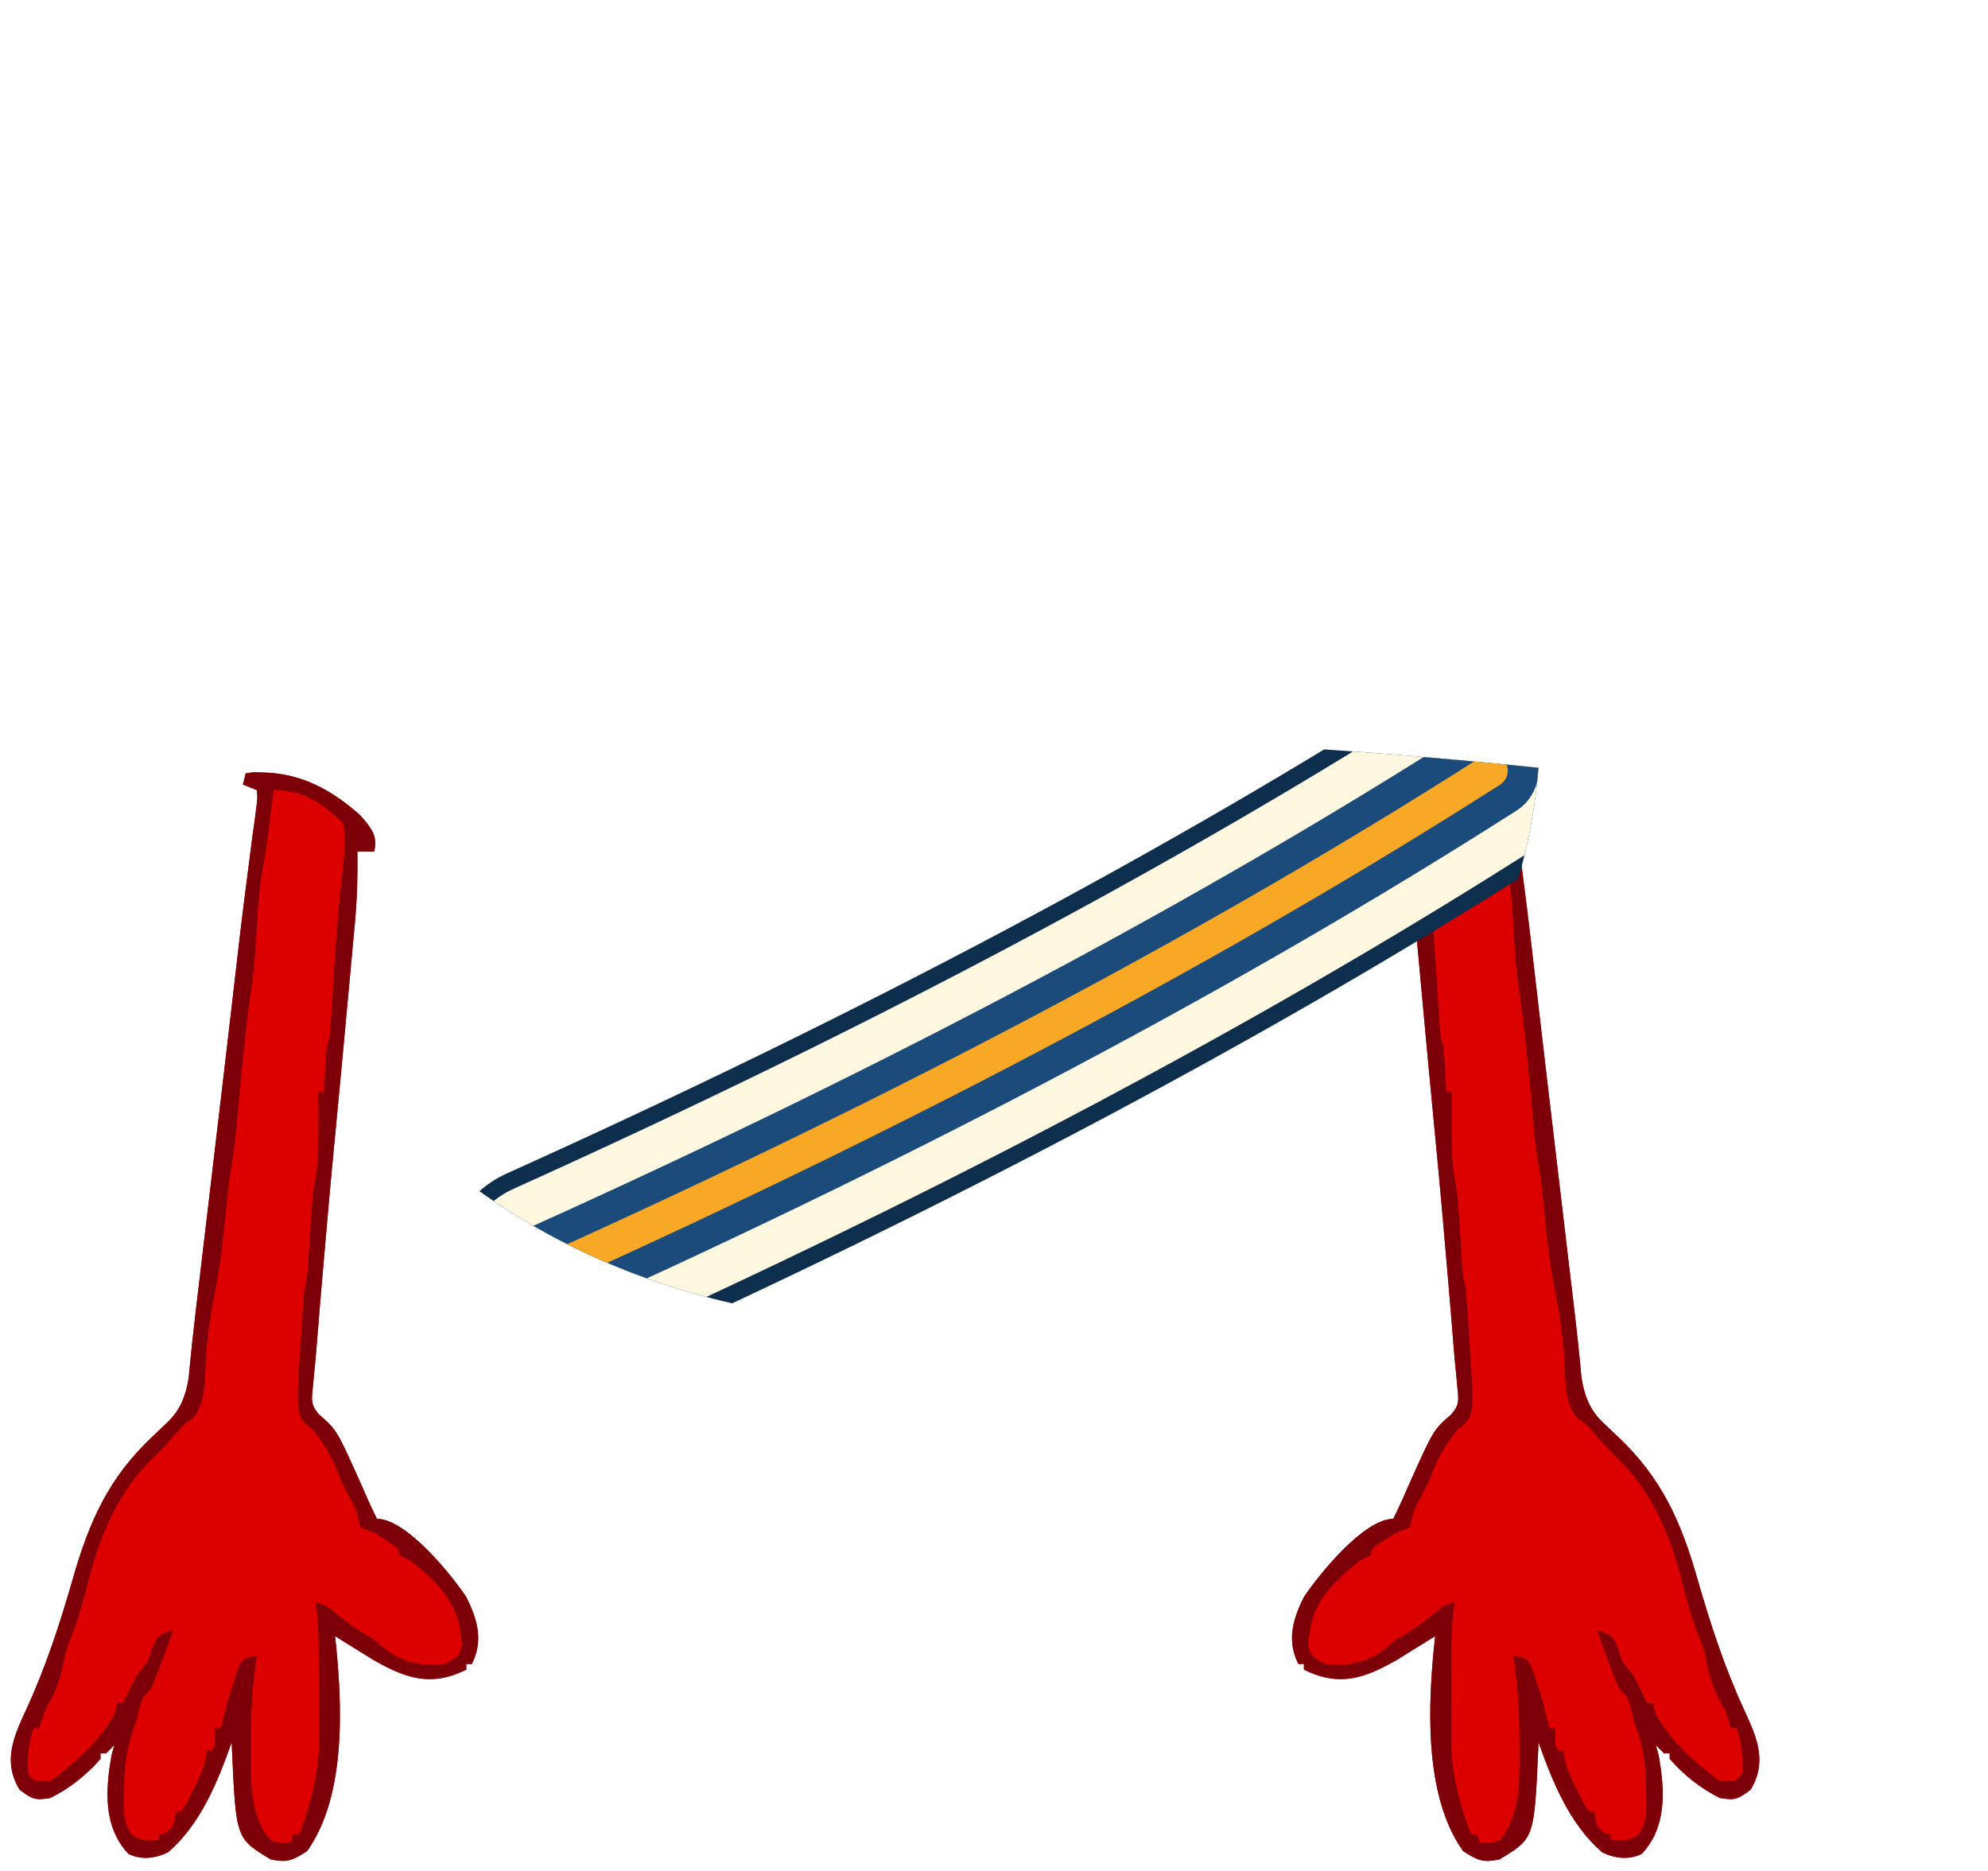
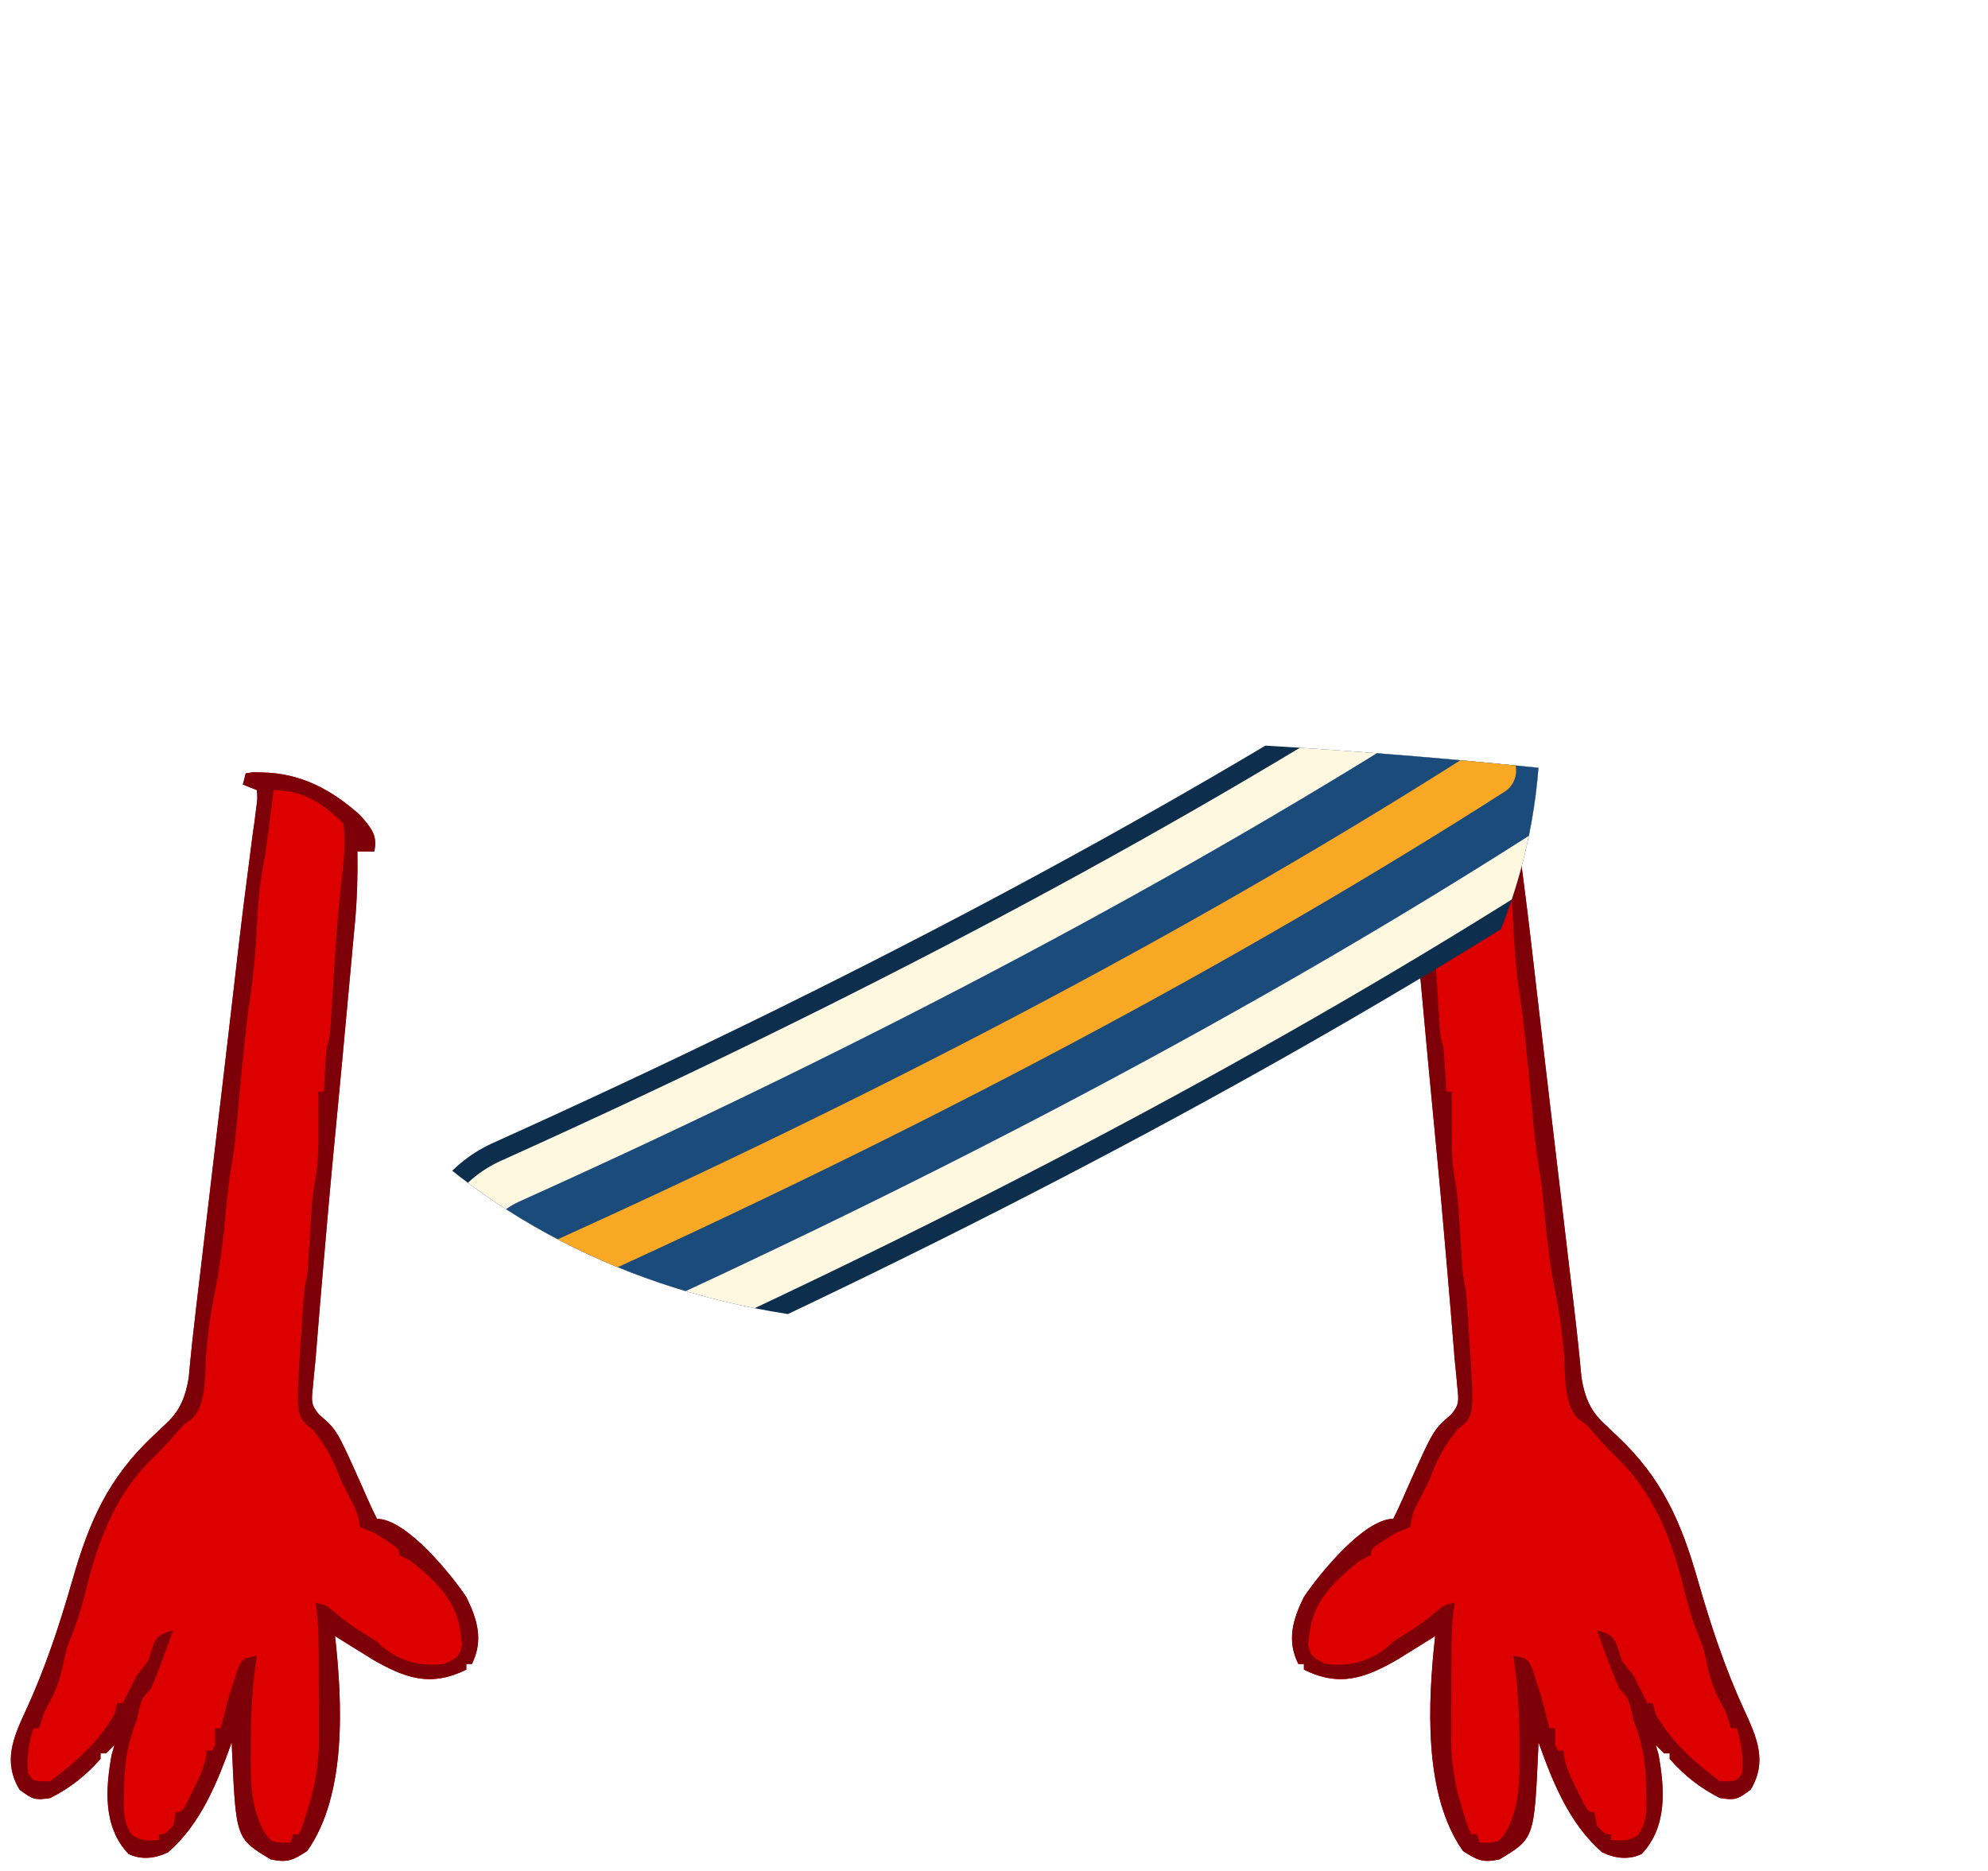
<svg xmlns="http://www.w3.org/2000/svg" viewBox="0 0 712 670">
  <g transform="translate(0,273)">
    <g transform="translate(175,0) scale(-1,1)">
      <path d="M0 0 C1.15 -0.04 2.3 -0.07 3.48 -0.11 C3.94 -0.04 3.94 -0.04 6.25 0.31 C6.41 0.97 6.41 0.97 7.25 4.31 C5.6 4.97 3.95 5.63 2.25 6.31 C2 9.26 2 9.26 2.54 13.21 C2.73 14.74 2.93 16.27 3.13 17.86 C3.38 19.59 3.62 21.33 3.88 23.12 C4.25 26.02 4.62 28.92 4.99 31.82 C5.27 33.98 5.55 36.15 5.83 38.32 C7.69 52.48 9.3 66.67 10.93 80.86 C11.89 89.14 12.86 97.42 13.83 105.7 C14.03 107.38 14.23 109.06 14.43 110.8 C17.04 133.07 19.68 155.34 22.33 177.62 C22.42 178.37 22.42 178.37 22.88 182.21 C23.22 185.11 23.57 188.01 23.91 190.91 C24.94 199.53 25.88 208.15 26.66 216.8 C27.75 223.31 29.61 228.35 34.45 232.9 C35.27 233.68 36.09 234.47 36.93 235.28 C37.78 236.08 38.62 236.87 39.5 237.69 C55.39 252.67 62.28 268.15 68.25 289.06 C72.89 305.2 78 320.81 85.06 336.06 C89.58 345.84 93.22 354.36 87.25 364.31 C82.67 367.74 81.77 368.19 76.25 367.31 C69.24 363.81 63.44 359.19 58.25 353.31 C58.25 352.65 58.25 351.99 58.25 351.31 C57.59 351.31 56.93 351.31 56.25 351.31 C55.26 350.32 54.27 349.33 53.25 348.31 C53.58 349.45 53.91 350.58 54.25 351.75 C56.48 364.16 57.42 377.55 48.25 387.31 C43.67 389.6 38.51 388.93 34.06 386.75 C22.32 376.58 16.36 361.64 11.25 347.31 C11.21 348.38 11.18 349.44 11.14 350.54 C9.72 381.83 9.72 381.83 -2.75 389.31 C-8.86 390.54 -10.57 389.6 -15.75 386.31 C-30.1 366.14 -28.33 332.73 -25.75 309.31 C-26.94 310.06 -28.14 310.81 -29.37 311.58 C-30.96 312.56 -32.55 313.55 -34.19 314.56 C-35.75 315.54 -37.32 316.51 -38.93 317.52 C-50.77 324.39 -59.98 327.7 -72.75 321.31 C-72.75 320.65 -72.75 319.99 -72.75 319.31 C-73.41 319.31 -74.07 319.31 -74.75 319.31 C-78.94 310.94 -76.77 303.36 -72.75 295.31 C-67.26 287.1 -51.21 267.31 -40.75 267.31 C-38.52 262.86 -36.56 258.31 -34.56 253.75 C-26.31 235.4 -26.31 235.4 -20.04 229.97 C-16.99 226.43 -17.32 224.84 -17.79 220.25 C-17.86 219.49 -17.86 219.49 -18.21 215.66 C-18.39 213.89 -18.57 212.13 -18.75 210.31 C-18.92 208.23 -19.09 206.15 -19.26 204.07 C-19.83 196.84 -20.44 189.61 -21.06 182.38 C-21.12 181.72 -21.12 181.72 -21.4 178.41 C-22.75 162.54 -24.15 146.67 -25.69 130.81 C-27.37 113.42 -29 96.02 -30.58 78.62 C-30.86 75.61 -31.14 72.6 -31.41 69.6 C-31.81 65.35 -32.19 61.11 -32.58 56.86 C-32.7 55.6 -32.82 54.34 -32.94 53.04 C-33.67 44.78 -33.88 36.61 -33.75 28.31 C-35.73 28.31 -37.71 28.31 -39.75 28.31 C-41.2 22.5 -38.45 19.57 -34.75 15.31 C-24.71 6.31 -13.7 0.29 0 0 Z " fill="#DC0000" transform="translate(80.75,3.6875)" />
      <path d="M0 0 C1.15 -0.04 2.3 -0.07 3.48 -0.11 C3.94 -0.04 3.94 -0.04 6.25 0.31 C6.41 0.97 6.41 0.97 7.25 4.31 C5.6 4.97 3.95 5.63 2.25 6.31 C2 9.26 2 9.26 2.54 13.21 C2.73 14.74 2.93 16.27 3.13 17.86 C3.38 19.59 3.62 21.33 3.88 23.12 C4.25 26.02 4.62 28.92 4.99 31.82 C5.27 33.98 5.55 36.15 5.83 38.32 C7.69 52.48 9.3 66.67 10.93 80.86 C11.89 89.14 12.86 97.42 13.83 105.7 C14.03 107.38 14.23 109.06 14.43 110.8 C17.04 133.07 19.68 155.34 22.33 177.62 C22.42 178.37 22.42 178.37 22.88 182.21 C23.22 185.11 23.57 188.01 23.91 190.91 C24.94 199.53 25.88 208.15 26.66 216.8 C27.75 223.31 29.61 228.35 34.45 232.9 C35.27 233.68 36.09 234.47 36.93 235.28 C37.78 236.08 38.62 236.87 39.5 237.69 C55.39 252.67 62.28 268.15 68.25 289.06 C72.89 305.2 78 320.81 85.06 336.06 C89.58 345.84 93.22 354.36 87.25 364.31 C82.67 367.74 81.77 368.19 76.25 367.31 C69.24 363.81 63.44 359.19 58.25 353.31 C58.25 352.65 58.25 351.99 58.25 351.31 C57.59 351.31 56.93 351.31 56.25 351.31 C55.26 350.32 54.27 349.33 53.25 348.31 C53.58 349.45 53.91 350.58 54.25 351.75 C56.48 364.16 57.42 377.55 48.25 387.31 C43.67 389.6 38.51 388.93 34.06 386.75 C22.32 376.58 16.36 361.64 11.25 347.31 C11.21 348.38 11.18 349.44 11.14 350.54 C9.72 381.83 9.72 381.83 -2.75 389.31 C-8.86 390.54 -10.57 389.6 -15.75 386.31 C-30.1 366.14 -28.33 332.73 -25.75 309.31 C-26.94 310.06 -28.14 310.81 -29.37 311.58 C-30.96 312.56 -32.55 313.55 -34.19 314.56 C-35.75 315.54 -37.32 316.51 -38.93 317.52 C-50.77 324.39 -59.98 327.7 -72.75 321.31 C-72.75 320.65 -72.75 319.99 -72.75 319.31 C-73.41 319.31 -74.07 319.31 -74.75 319.31 C-78.94 310.94 -76.77 303.36 -72.75 295.31 C-67.26 287.1 -51.21 267.31 -40.75 267.31 C-38.52 262.86 -36.56 258.31 -34.56 253.75 C-26.31 235.4 -26.31 235.4 -20.04 229.97 C-16.99 226.43 -17.32 224.84 -17.79 220.25 C-17.86 219.49 -17.86 219.49 -18.21 215.66 C-18.39 213.89 -18.57 212.13 -18.75 210.31 C-18.92 208.23 -19.09 206.15 -19.26 204.07 C-19.83 196.84 -20.44 189.61 -21.06 182.38 C-21.12 181.72 -21.12 181.72 -21.4 178.41 C-22.75 162.54 -24.15 146.67 -25.69 130.81 C-27.37 113.42 -29 96.02 -30.58 78.62 C-30.86 75.61 -31.14 72.6 -31.41 69.6 C-31.81 65.35 -32.19 61.11 -32.58 56.86 C-32.7 55.6 -32.82 54.34 -32.94 53.04 C-33.67 44.78 -33.88 36.61 -33.75 28.31 C-35.73 28.31 -37.71 28.31 -39.75 28.31 C-41.2 22.5 -38.45 19.57 -34.75 15.31 C-24.71 6.31 -13.7 0.29 0 0 Z M-28.75 18.31 C-29.75 25.74 -28.68 33.47 -27.83 40.88 C-26.52 53 -25.76 65.16 -25 77.33 C-24.81 80.24 -24.62 83.15 -24.43 86.06 C-24.33 87.77 -24.22 89.48 -24.11 91.23 C-23.75 95.31 -23.75 95.31 -22.75 98.31 C-22.52 101.04 -22.34 103.77 -22.19 106.5 C-22.1 107.96 -22.02 109.42 -21.93 110.92 C-21.87 112.04 -21.81 113.16 -21.75 114.31 C-21.09 114.31 -20.43 114.31 -19.75 114.31 C-19.77 116.27 -19.79 118.23 -19.81 120.25 C-19.81 139.19 -19.81 139.19 -18.26 148.13 C-17.73 151.45 -17.46 154.71 -17.25 158.07 C-17.17 159.33 -17.09 160.6 -17 161.9 C-16.83 164.56 -16.67 167.21 -16.5 169.86 C-16.42 171.12 -16.34 172.39 -16.25 173.69 C-16.21 174.27 -16.21 174.27 -16.03 177.18 C-15.75 180.31 -15.75 180.31 -14.75 185.31 C-14.29 190.28 -14 195.27 -13.69 200.25 C-13.6 201.59 -13.51 202.93 -13.41 204.31 C-11.71 230.69 -11.71 230.69 -17.75 235.31 C-22.31 240.99 -25.35 246.43 -27.75 253.31 C-29.27 256.39 -30.84 259.44 -32.45 262.48 C-33.75 265.31 -33.75 265.31 -34.75 270.31 C-36.4 270.97 -38.05 271.63 -39.75 272.31 C-48.75 277.92 -48.75 277.92 -48.75 280.31 C-50.07 280.97 -51.39 281.63 -52.75 282.31 C-61.65 289.43 -69.39 296.58 -70.75 308.31 C-70.91 309.57 -71.08 310.83 -71.25 312.12 C-70.53 316.74 -68.95 317.47 -64.75 319.31 C-55.51 320.42 -47.35 317.91 -40.75 311.31 C-39.01 310.14 -37.23 309.02 -35.44 307.94 C-31.91 305.76 -28.98 303.65 -25.81 300.94 C-22.75 298.31 -22.75 298.31 -18.75 297.31 C-18.91 298.4 -19.07 299.48 -19.24 300.6 C-19.82 305.97 -19.91 311.28 -19.92 316.68 C-19.92 317.75 -19.92 318.83 -19.93 319.94 C-19.93 322.2 -19.94 324.46 -19.94 326.73 C-19.94 330.17 -19.96 333.61 -19.97 337.05 C-19.98 339.26 -19.98 341.47 -19.98 343.68 C-19.99 344.7 -19.99 345.71 -20 346.76 C-19.97 355.67 -18.36 363.85 -15.69 372.31 C-15.35 373.41 -15 374.5 -14.65 375.62 C-13.75 378.31 -13.75 378.31 -12.75 380.31 C-12.09 380.31 -11.43 380.31 -10.75 380.31 C-10.59 380.81 -10.59 380.81 -9.75 383.31 C-2.84 383.31 -2.84 383.31 0.25 378.31 C4.72 369.21 4.44 360.51 4.44 350.56 C4.44 349.87 4.44 349.87 4.44 346.37 C4.39 336.22 3.79 326.36 2.25 316.31 C7.25 317.31 7.25 317.31 8.98 320.85 C9.22 321.59 9.22 321.59 10.44 325.38 C10.93 326.85 11.41 328.33 11.92 329.85 C12.81 332.83 13.6 335.84 14.3 338.87 C14.46 339.44 14.46 339.44 15.25 342.31 C15.91 342.31 16.57 342.31 17.25 342.31 C17.25 344.29 17.25 346.27 17.25 348.31 C17.58 348.97 17.91 349.63 18.25 350.31 C18.91 350.31 19.57 350.31 20.25 350.31 C20.33 351.13 20.42 351.95 20.5 352.79 C21.43 357.17 23.18 360.69 25.19 364.69 C25.9 366.12 26.61 367.55 27.34 369.02 C29.25 372.31 29.25 372.31 31.25 372.31 C31.58 373.96 31.91 375.61 32.25 377.31 C35.25 380.31 35.25 380.31 37.25 380.31 C37.25 380.97 37.25 381.63 37.25 382.31 C41.27 382.71 43.52 382.79 46.95 380.54 C50.37 375.74 49.95 370.98 49.81 365.31 C49.8 364.19 49.79 363.06 49.77 361.91 C49.56 353.7 48.25 346.99 45.25 339.31 C44.9 337.79 44.55 336.26 44.19 334.69 C43.25 331.31 43.25 331.31 40.25 328.31 C37.28 321.43 34.78 314.37 32.25 307.31 C39.37 308.74 38.85 311.81 41.25 318.31 C42.56 320 43.89 321.67 45.25 323.31 C46.12 325.07 46.98 326.82 47.88 328.62 C48.27 329.4 48.27 329.4 50.25 333.31 C50.91 333.31 51.57 333.31 52.25 333.31 C52.58 334.63 52.91 335.95 53.25 337.31 C58.95 347.29 67.11 354.46 76.25 361.31 C82.25 361.31 82.25 361.31 84.25 358.31 C84.63 352.64 83.99 347.73 82.25 342.31 C81.59 342.31 80.93 342.31 80.25 342.31 C79.57 340.32 78.91 338.32 78.25 336.31 C77.85 335.56 77.85 335.56 75.81 331.75 C73.25 326.77 72.12 321.9 70.99 316.45 C70.25 313.31 70.25 313.31 68.38 308.69 C65.79 302.15 64.12 295.52 62.4 288.7 C58.16 272.51 51.54 256.98 39.25 245.31 C36.42 242.55 33.8 239.78 31.25 236.75 C28.25 233.31 28.25 233.31 25.5 231.56 C20.03 226.09 20.98 215.2 20.38 207.94 C19.75 200.58 18.8 193.48 17.31 186.25 C15.31 176.41 14.21 166.6 13.29 156.61 C12.77 151.05 12.18 145.57 11.22 140.07 C10.33 134.8 9.75 129.63 9.31 124.31 C8.55 115.47 7.69 106.64 6.75 97.81 C6.63 96.68 6.51 95.55 6.39 94.38 C5.78 88.71 5.08 83.06 4.22 77.42 C2.95 68.73 2.52 60.02 2.04 51.26 C1.59 43.79 0.68 36.67 -0.75 29.31 C-1.35 25.26 -1.86 21.19 -2.38 17.12 C-2.44 16.6 -2.44 16.6 -2.78 13.95 C-3.11 11.41 -3.43 8.86 -3.75 6.31 C-14.28 6.31 -21.48 11.04 -28.75 18.31 Z " fill="#7D0008" transform="translate(80.75,3.6875)" />
    </g>
    <g transform="translate(459,0)">
      <path d="M0 0 C1.15 -0.04 2.3 -0.07 3.48 -0.11 C3.94 -0.04 3.94 -0.04 6.25 0.31 C6.41 0.97 6.41 0.97 7.25 4.31 C5.6 4.97 3.95 5.63 2.25 6.31 C2 9.26 2 9.26 2.54 13.21 C2.73 14.74 2.93 16.27 3.13 17.86 C3.38 19.59 3.62 21.33 3.88 23.12 C4.25 26.02 4.62 28.92 4.99 31.82 C5.27 33.98 5.55 36.15 5.83 38.32 C7.69 52.48 9.3 66.67 10.93 80.86 C11.89 89.14 12.86 97.42 13.83 105.7 C14.03 107.38 14.23 109.06 14.43 110.8 C17.04 133.07 19.68 155.34 22.33 177.62 C22.42 178.37 22.42 178.37 22.88 182.21 C23.22 185.11 23.57 188.01 23.91 190.91 C24.94 199.53 25.88 208.15 26.66 216.8 C27.75 223.31 29.61 228.35 34.45 232.9 C35.27 233.68 36.09 234.47 36.93 235.28 C37.78 236.08 38.62 236.87 39.5 237.69 C55.39 252.67 62.28 268.15 68.25 289.06 C72.89 305.2 78 320.81 85.06 336.06 C89.58 345.84 93.22 354.36 87.25 364.31 C82.67 367.74 81.77 368.19 76.25 367.31 C69.24 363.81 63.44 359.19 58.25 353.31 C58.25 352.65 58.25 351.99 58.25 351.31 C57.59 351.31 56.93 351.31 56.25 351.31 C55.26 350.32 54.27 349.33 53.25 348.31 C53.58 349.45 53.91 350.58 54.25 351.75 C56.48 364.16 57.42 377.55 48.25 387.31 C43.67 389.6 38.51 388.93 34.06 386.75 C22.32 376.58 16.36 361.64 11.25 347.31 C11.21 348.38 11.18 349.44 11.14 350.54 C9.72 381.83 9.72 381.83 -2.75 389.31 C-8.86 390.54 -10.57 389.6 -15.75 386.31 C-30.1 366.14 -28.33 332.73 -25.75 309.31 C-26.94 310.06 -28.14 310.81 -29.37 311.58 C-30.96 312.56 -32.55 313.55 -34.19 314.56 C-35.75 315.54 -37.32 316.51 -38.93 317.52 C-50.77 324.39 -59.98 327.7 -72.75 321.31 C-72.75 320.65 -72.75 319.99 -72.75 319.31 C-73.41 319.31 -74.07 319.31 -74.75 319.31 C-78.94 310.94 -76.77 303.36 -72.75 295.31 C-67.26 287.1 -51.21 267.31 -40.75 267.31 C-38.52 262.86 -36.56 258.31 -34.56 253.75 C-26.31 235.4 -26.31 235.4 -20.04 229.97 C-16.99 226.43 -17.32 224.84 -17.79 220.25 C-17.86 219.49 -17.86 219.49 -18.21 215.66 C-18.39 213.89 -18.57 212.13 -18.75 210.31 C-18.92 208.23 -19.09 206.15 -19.26 204.07 C-19.83 196.84 -20.44 189.61 -21.06 182.38 C-21.12 181.72 -21.12 181.72 -21.4 178.41 C-22.75 162.54 -24.15 146.67 -25.69 130.81 C-27.37 113.42 -29 96.02 -30.58 78.62 C-30.86 75.61 -31.14 72.6 -31.41 69.6 C-31.81 65.35 -32.19 61.11 -32.58 56.86 C-32.7 55.6 -32.82 54.34 -32.94 53.04 C-33.67 44.78 -33.88 36.61 -33.75 28.31 C-35.73 28.31 -37.71 28.31 -39.75 28.31 C-41.2 22.5 -38.45 19.57 -34.75 15.31 C-24.71 6.31 -13.7 0.29 0 0 Z " fill="#DC0000" transform="translate(80.75,3.6875)" />
      <path d="M0 0 C1.15 -0.04 2.3 -0.07 3.48 -0.11 C3.94 -0.04 3.94 -0.04 6.25 0.31 C6.41 0.97 6.41 0.97 7.25 4.31 C5.6 4.97 3.95 5.63 2.25 6.31 C2 9.26 2 9.26 2.54 13.21 C2.73 14.74 2.93 16.27 3.13 17.86 C3.38 19.59 3.62 21.33 3.88 23.12 C4.25 26.02 4.62 28.92 4.99 31.82 C5.27 33.98 5.55 36.15 5.83 38.32 C7.69 52.48 9.3 66.67 10.93 80.86 C11.89 89.14 12.86 97.42 13.83 105.7 C14.03 107.38 14.23 109.06 14.43 110.8 C17.04 133.07 19.68 155.34 22.33 177.62 C22.42 178.37 22.42 178.37 22.88 182.21 C23.22 185.11 23.57 188.01 23.91 190.91 C24.94 199.53 25.88 208.15 26.66 216.8 C27.75 223.31 29.61 228.35 34.45 232.9 C35.27 233.68 36.09 234.47 36.93 235.28 C37.78 236.08 38.62 236.87 39.5 237.69 C55.39 252.67 62.28 268.15 68.25 289.06 C72.89 305.2 78 320.81 85.06 336.06 C89.58 345.84 93.22 354.36 87.25 364.31 C82.67 367.74 81.77 368.19 76.25 367.31 C69.24 363.81 63.44 359.19 58.25 353.31 C58.25 352.65 58.25 351.99 58.25 351.31 C57.59 351.31 56.93 351.31 56.25 351.31 C55.26 350.32 54.27 349.33 53.25 348.31 C53.58 349.45 53.91 350.58 54.25 351.75 C56.48 364.16 57.42 377.55 48.25 387.31 C43.67 389.6 38.51 388.93 34.06 386.75 C22.32 376.58 16.36 361.64 11.25 347.31 C11.21 348.38 11.18 349.44 11.14 350.54 C9.72 381.83 9.72 381.83 -2.75 389.31 C-8.86 390.54 -10.57 389.6 -15.75 386.31 C-30.1 366.14 -28.33 332.73 -25.75 309.31 C-26.94 310.06 -28.14 310.81 -29.37 311.58 C-30.96 312.56 -32.55 313.55 -34.19 314.56 C-35.75 315.54 -37.32 316.51 -38.93 317.52 C-50.77 324.39 -59.98 327.7 -72.75 321.31 C-72.75 320.65 -72.75 319.99 -72.75 319.31 C-73.41 319.31 -74.07 319.31 -74.75 319.31 C-78.94 310.94 -76.77 303.36 -72.75 295.31 C-67.26 287.1 -51.21 267.31 -40.75 267.31 C-38.52 262.86 -36.56 258.31 -34.56 253.75 C-26.31 235.4 -26.31 235.4 -20.04 229.97 C-16.99 226.43 -17.32 224.84 -17.79 220.25 C-17.86 219.49 -17.86 219.49 -18.21 215.66 C-18.39 213.89 -18.57 212.13 -18.75 210.31 C-18.92 208.23 -19.09 206.15 -19.26 204.07 C-19.83 196.84 -20.44 189.61 -21.06 182.38 C-21.12 181.72 -21.12 181.72 -21.4 178.41 C-22.75 162.54 -24.15 146.67 -25.69 130.81 C-27.37 113.42 -29 96.02 -30.58 78.62 C-30.86 75.61 -31.14 72.6 -31.41 69.6 C-31.81 65.35 -32.19 61.11 -32.58 56.86 C-32.7 55.6 -32.82 54.34 -32.94 53.04 C-33.67 44.78 -33.88 36.61 -33.75 28.31 C-35.73 28.31 -37.71 28.31 -39.75 28.31 C-41.2 22.5 -38.45 19.57 -34.75 15.31 C-24.71 6.31 -13.7 0.29 0 0 Z M-28.75 18.31 C-29.75 25.74 -28.68 33.47 -27.83 40.88 C-26.52 53 -25.76 65.16 -25 77.33 C-24.81 80.24 -24.62 83.15 -24.43 86.06 C-24.33 87.77 -24.22 89.48 -24.11 91.23 C-23.75 95.31 -23.75 95.31 -22.75 98.31 C-22.52 101.04 -22.34 103.77 -22.19 106.5 C-22.1 107.96 -22.02 109.42 -21.93 110.92 C-21.87 112.04 -21.81 113.16 -21.75 114.31 C-21.09 114.31 -20.43 114.31 -19.75 114.31 C-19.77 116.27 -19.79 118.23 -19.81 120.25 C-19.81 139.19 -19.81 139.19 -18.26 148.13 C-17.73 151.45 -17.46 154.71 -17.25 158.07 C-17.17 159.33 -17.09 160.6 -17 161.9 C-16.83 164.56 -16.67 167.21 -16.5 169.86 C-16.42 171.12 -16.34 172.39 -16.25 173.69 C-16.21 174.27 -16.21 174.27 -16.03 177.18 C-15.75 180.31 -15.75 180.31 -14.75 185.31 C-14.29 190.28 -14 195.27 -13.69 200.25 C-13.6 201.59 -13.51 202.93 -13.41 204.31 C-11.71 230.69 -11.71 230.69 -17.75 235.31 C-22.31 240.99 -25.35 246.43 -27.75 253.31 C-29.27 256.39 -30.84 259.44 -32.45 262.48 C-33.75 265.31 -33.75 265.31 -34.75 270.31 C-36.4 270.97 -38.05 271.63 -39.75 272.31 C-48.75 277.92 -48.75 277.92 -48.75 280.31 C-50.07 280.97 -51.39 281.63 -52.75 282.31 C-61.65 289.43 -69.39 296.58 -70.75 308.31 C-70.91 309.57 -71.08 310.83 -71.25 312.12 C-70.53 316.74 -68.95 317.47 -64.75 319.31 C-55.51 320.42 -47.35 317.91 -40.75 311.31 C-39.01 310.14 -37.23 309.02 -35.44 307.94 C-31.91 305.76 -28.98 303.65 -25.81 300.94 C-22.75 298.31 -22.75 298.31 -18.75 297.31 C-18.91 298.4 -19.07 299.48 -19.24 300.6 C-19.82 305.97 -19.91 311.28 -19.92 316.68 C-19.92 317.75 -19.92 318.83 -19.93 319.94 C-19.93 322.2 -19.94 324.46 -19.94 326.73 C-19.94 330.17 -19.96 333.61 -19.97 337.05 C-19.98 339.26 -19.98 341.47 -19.98 343.68 C-19.99 344.7 -19.99 345.71 -20 346.76 C-19.97 355.67 -18.36 363.85 -15.69 372.31 C-15.35 373.41 -15 374.5 -14.65 375.62 C-13.75 378.31 -13.75 378.31 -12.75 380.31 C-12.09 380.31 -11.43 380.31 -10.75 380.31 C-10.59 380.81 -10.59 380.81 -9.75 383.31 C-2.84 383.31 -2.84 383.31 0.25 378.31 C4.72 369.21 4.44 360.51 4.44 350.56 C4.44 349.87 4.44 349.87 4.44 346.37 C4.39 336.22 3.79 326.36 2.25 316.31 C7.25 317.31 7.25 317.31 8.98 320.85 C9.22 321.59 9.22 321.59 10.44 325.38 C10.93 326.85 11.41 328.33 11.92 329.85 C12.81 332.83 13.6 335.84 14.3 338.87 C14.46 339.44 14.46 339.44 15.25 342.31 C15.91 342.31 16.57 342.31 17.25 342.31 C17.25 344.29 17.25 346.27 17.25 348.31 C17.58 348.97 17.91 349.63 18.25 350.31 C18.91 350.31 19.57 350.31 20.25 350.31 C20.33 351.13 20.42 351.95 20.5 352.79 C21.43 357.17 23.18 360.69 25.19 364.69 C25.9 366.12 26.61 367.55 27.34 369.02 C29.25 372.31 29.25 372.31 31.25 372.31 C31.58 373.96 31.91 375.61 32.25 377.31 C35.25 380.31 35.25 380.31 37.25 380.31 C37.25 380.97 37.25 381.63 37.25 382.31 C41.27 382.71 43.52 382.79 46.95 380.54 C50.37 375.74 49.95 370.98 49.81 365.31 C49.8 364.19 49.79 363.06 49.77 361.91 C49.56 353.7 48.25 346.99 45.25 339.31 C44.9 337.79 44.55 336.26 44.19 334.69 C43.25 331.31 43.25 331.31 40.25 328.31 C37.28 321.43 34.78 314.37 32.25 307.31 C39.37 308.74 38.85 311.81 41.25 318.31 C42.56 320 43.89 321.67 45.25 323.31 C46.12 325.07 46.98 326.82 47.88 328.62 C48.27 329.4 48.27 329.4 50.25 333.31 C50.91 333.31 51.57 333.31 52.25 333.31 C52.58 334.63 52.91 335.95 53.25 337.31 C58.95 347.29 67.11 354.46 76.25 361.31 C82.25 361.31 82.25 361.31 84.25 358.31 C84.63 352.64 83.99 347.73 82.25 342.31 C81.59 342.31 80.93 342.31 80.25 342.31 C79.57 340.32 78.91 338.32 78.25 336.31 C77.85 335.56 77.85 335.56 75.81 331.75 C73.25 326.77 72.12 321.9 70.99 316.45 C70.25 313.31 70.25 313.31 68.38 308.69 C65.79 302.15 64.12 295.52 62.4 288.7 C58.16 272.51 51.54 256.98 39.25 245.31 C36.42 242.55 33.8 239.78 31.25 236.75 C28.25 233.31 28.25 233.31 25.5 231.56 C20.03 226.09 20.98 215.2 20.38 207.94 C19.75 200.58 18.8 193.48 17.31 186.25 C15.31 176.41 14.21 166.6 13.29 156.61 C12.77 151.05 12.18 145.57 11.22 140.07 C10.33 134.8 9.75 129.63 9.31 124.31 C8.55 115.47 7.69 106.64 6.75 97.81 C6.63 96.68 6.51 95.55 6.39 94.38 C5.78 88.71 5.08 83.06 4.22 77.42 C2.95 68.73 2.52 60.02 2.04 51.26 C1.59 43.79 0.68 36.67 -0.75 29.31 C-1.35 25.26 -1.86 21.19 -2.38 17.12 C-2.44 16.6 -2.44 16.6 -2.78 13.95 C-3.11 11.41 -3.43 8.86 -3.75 6.31 C-14.28 6.31 -21.48 11.04 -28.75 18.31 Z " fill="#7D0008" transform="translate(80.75,3.6875)" />
    </g>
  </g>
  <defs>
    <clipPath id="sash-torso-clip">
      <path d="M81 275 Q318 251 551 275 C543 377 456 469 319 474 C183 470 91 378 81 275 Z" />
    </clipPath>
  </defs>
  <g clip-path="url(#sash-torso-clip)" stroke-linecap="round" stroke-linejoin="round">
-     <path d="M534 276 Q390 368 197 455" fill="none" stroke="#0D2E4D" stroke-width="76" />
-     <path d="M534 276 Q390 368 197 455" fill="none" stroke="#FFF8E1" stroke-width="64" />
-     <path d="M534 276 Q390 368 197 455" fill="none" stroke="#1B4B7A" stroke-width="34" />
-     <path d="M534 276 Q390 368 197 455" fill="none" stroke="#F9A825" stroke-width="12" />
+     <path d="M534 276 Q390 368 197 455" fill="none" stroke="#0D2E4D" stroke-width="100" />
+     <path d="M534 276 Q390 368 197 455" fill="none" stroke="#FFF8E1" stroke-width="86" />
+     <path d="M534 276 Q390 368 197 455" fill="none" stroke="#1B4B7A" stroke-width="54" />
+     <path d="M534 276 Q390 368 197 455" fill="none" stroke="#F9A825" stroke-width="18" />
  </g>
</svg>
